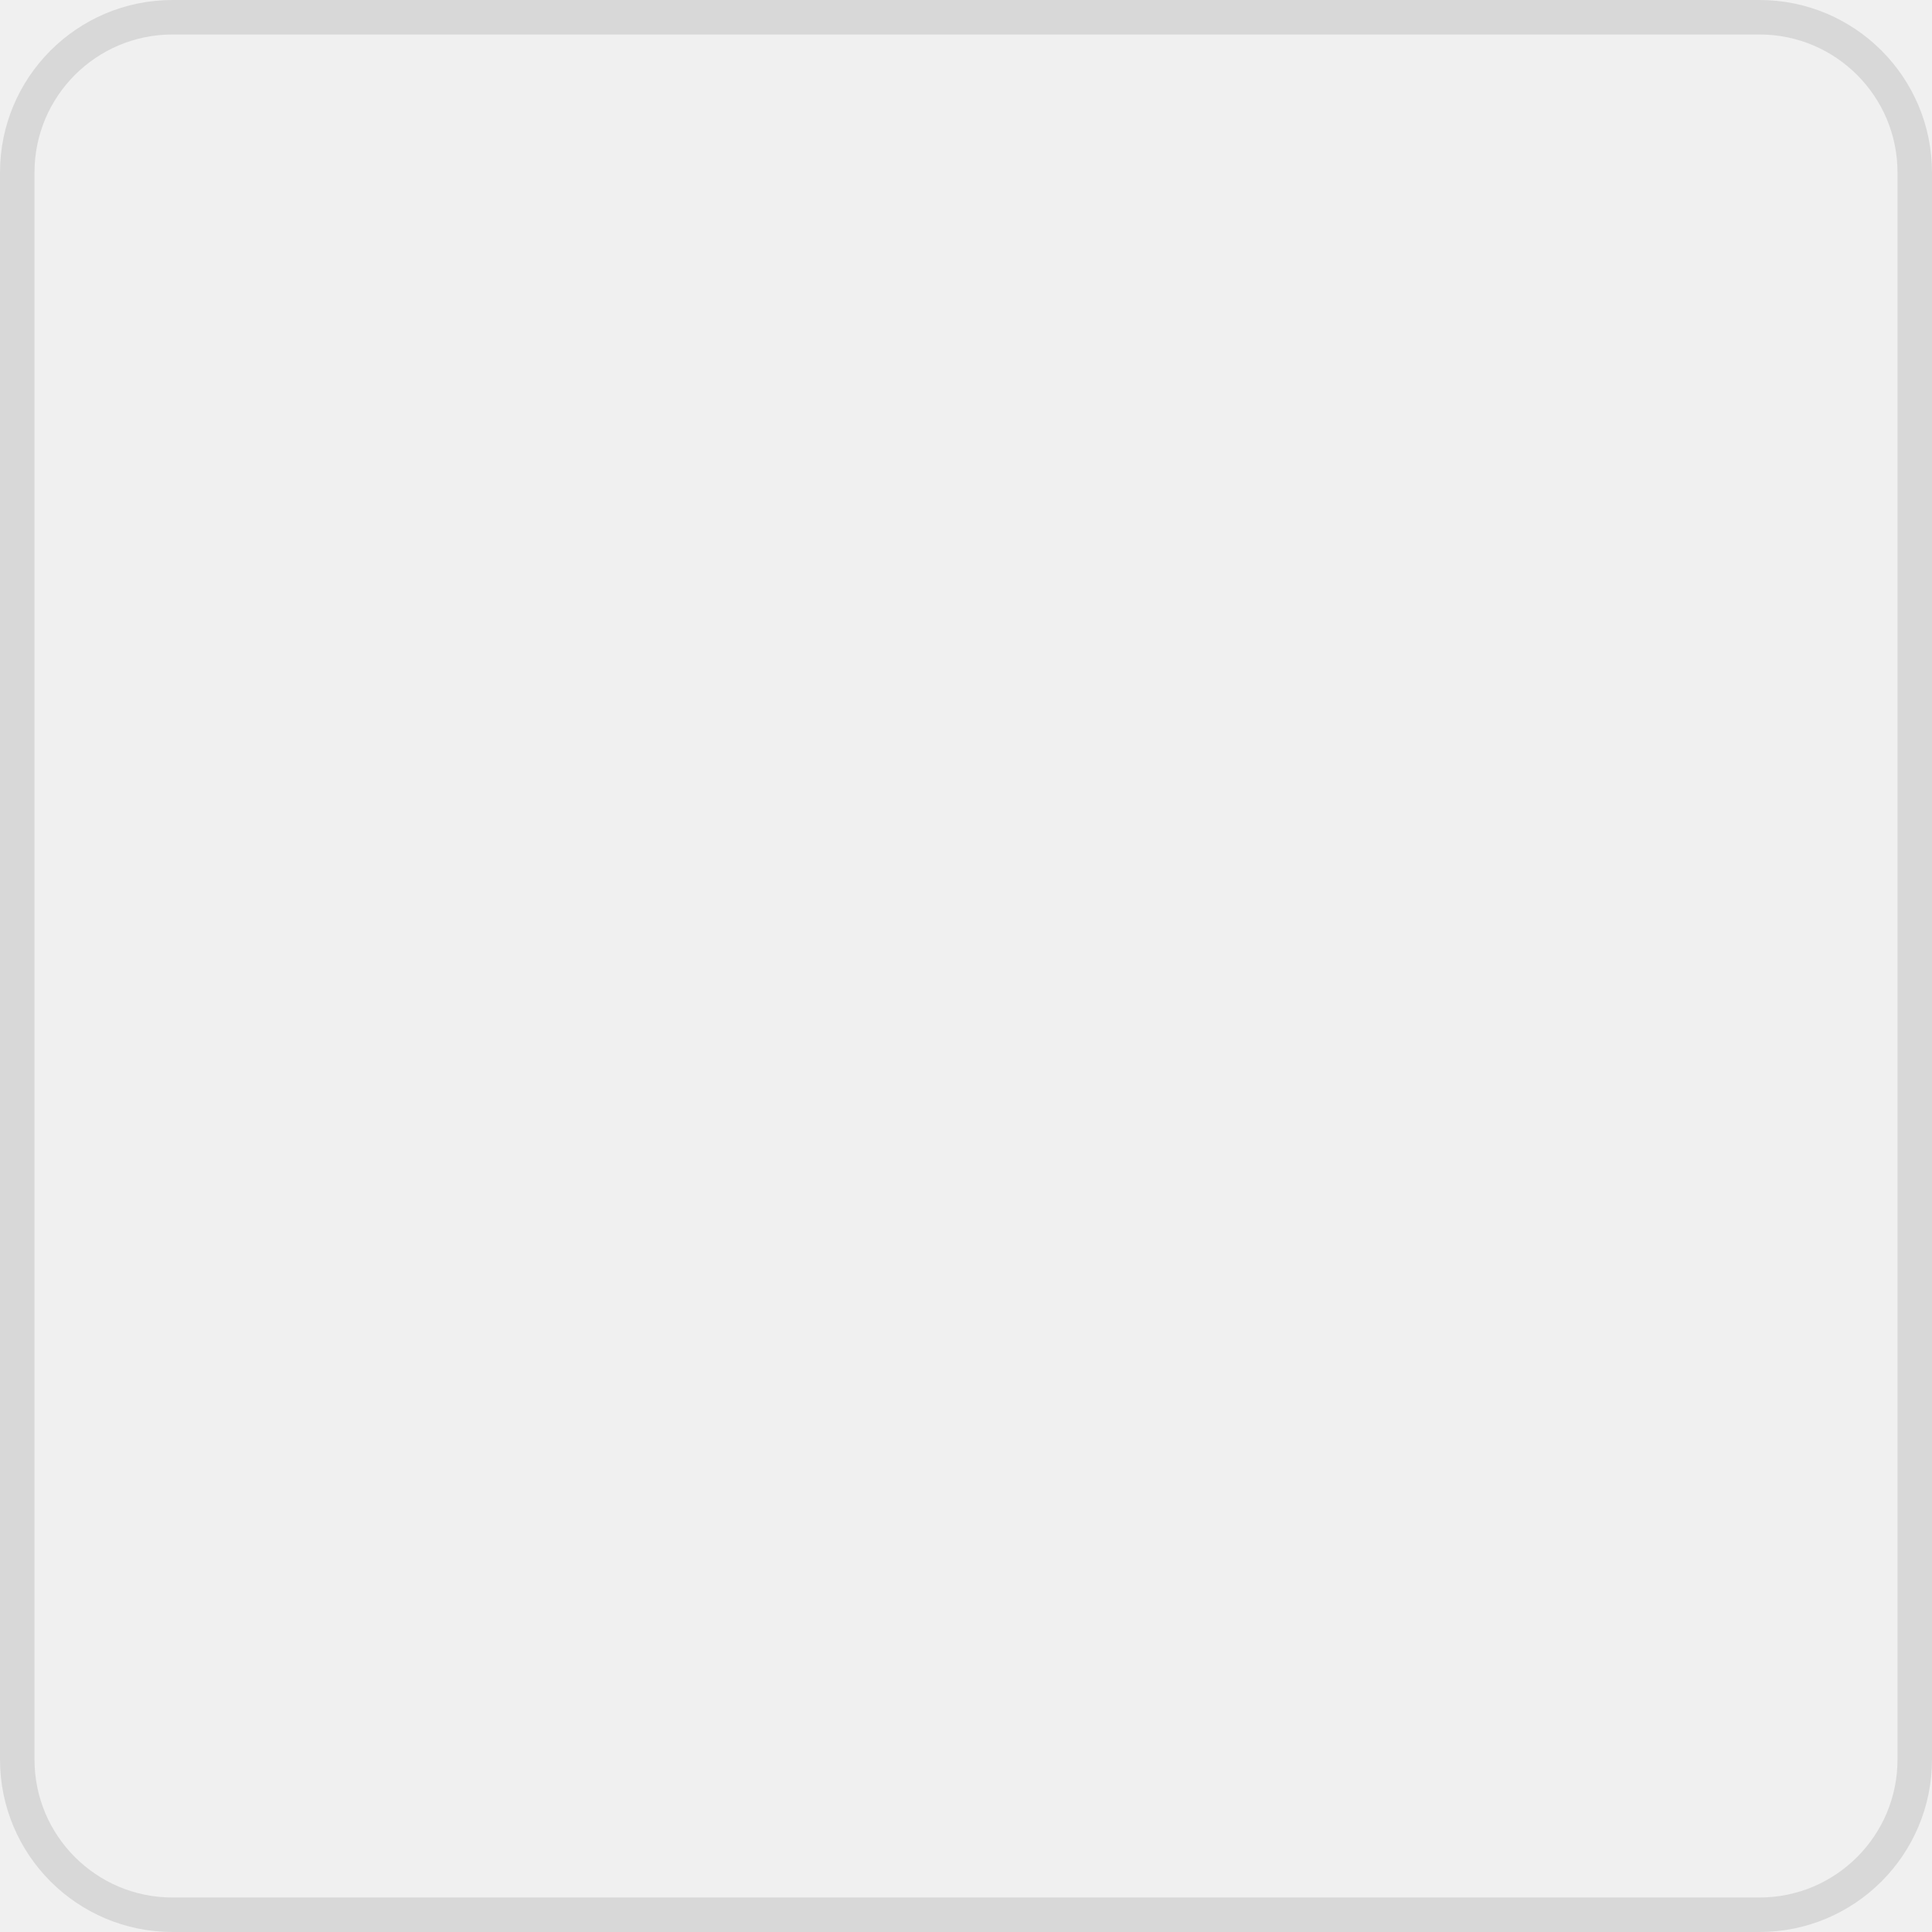
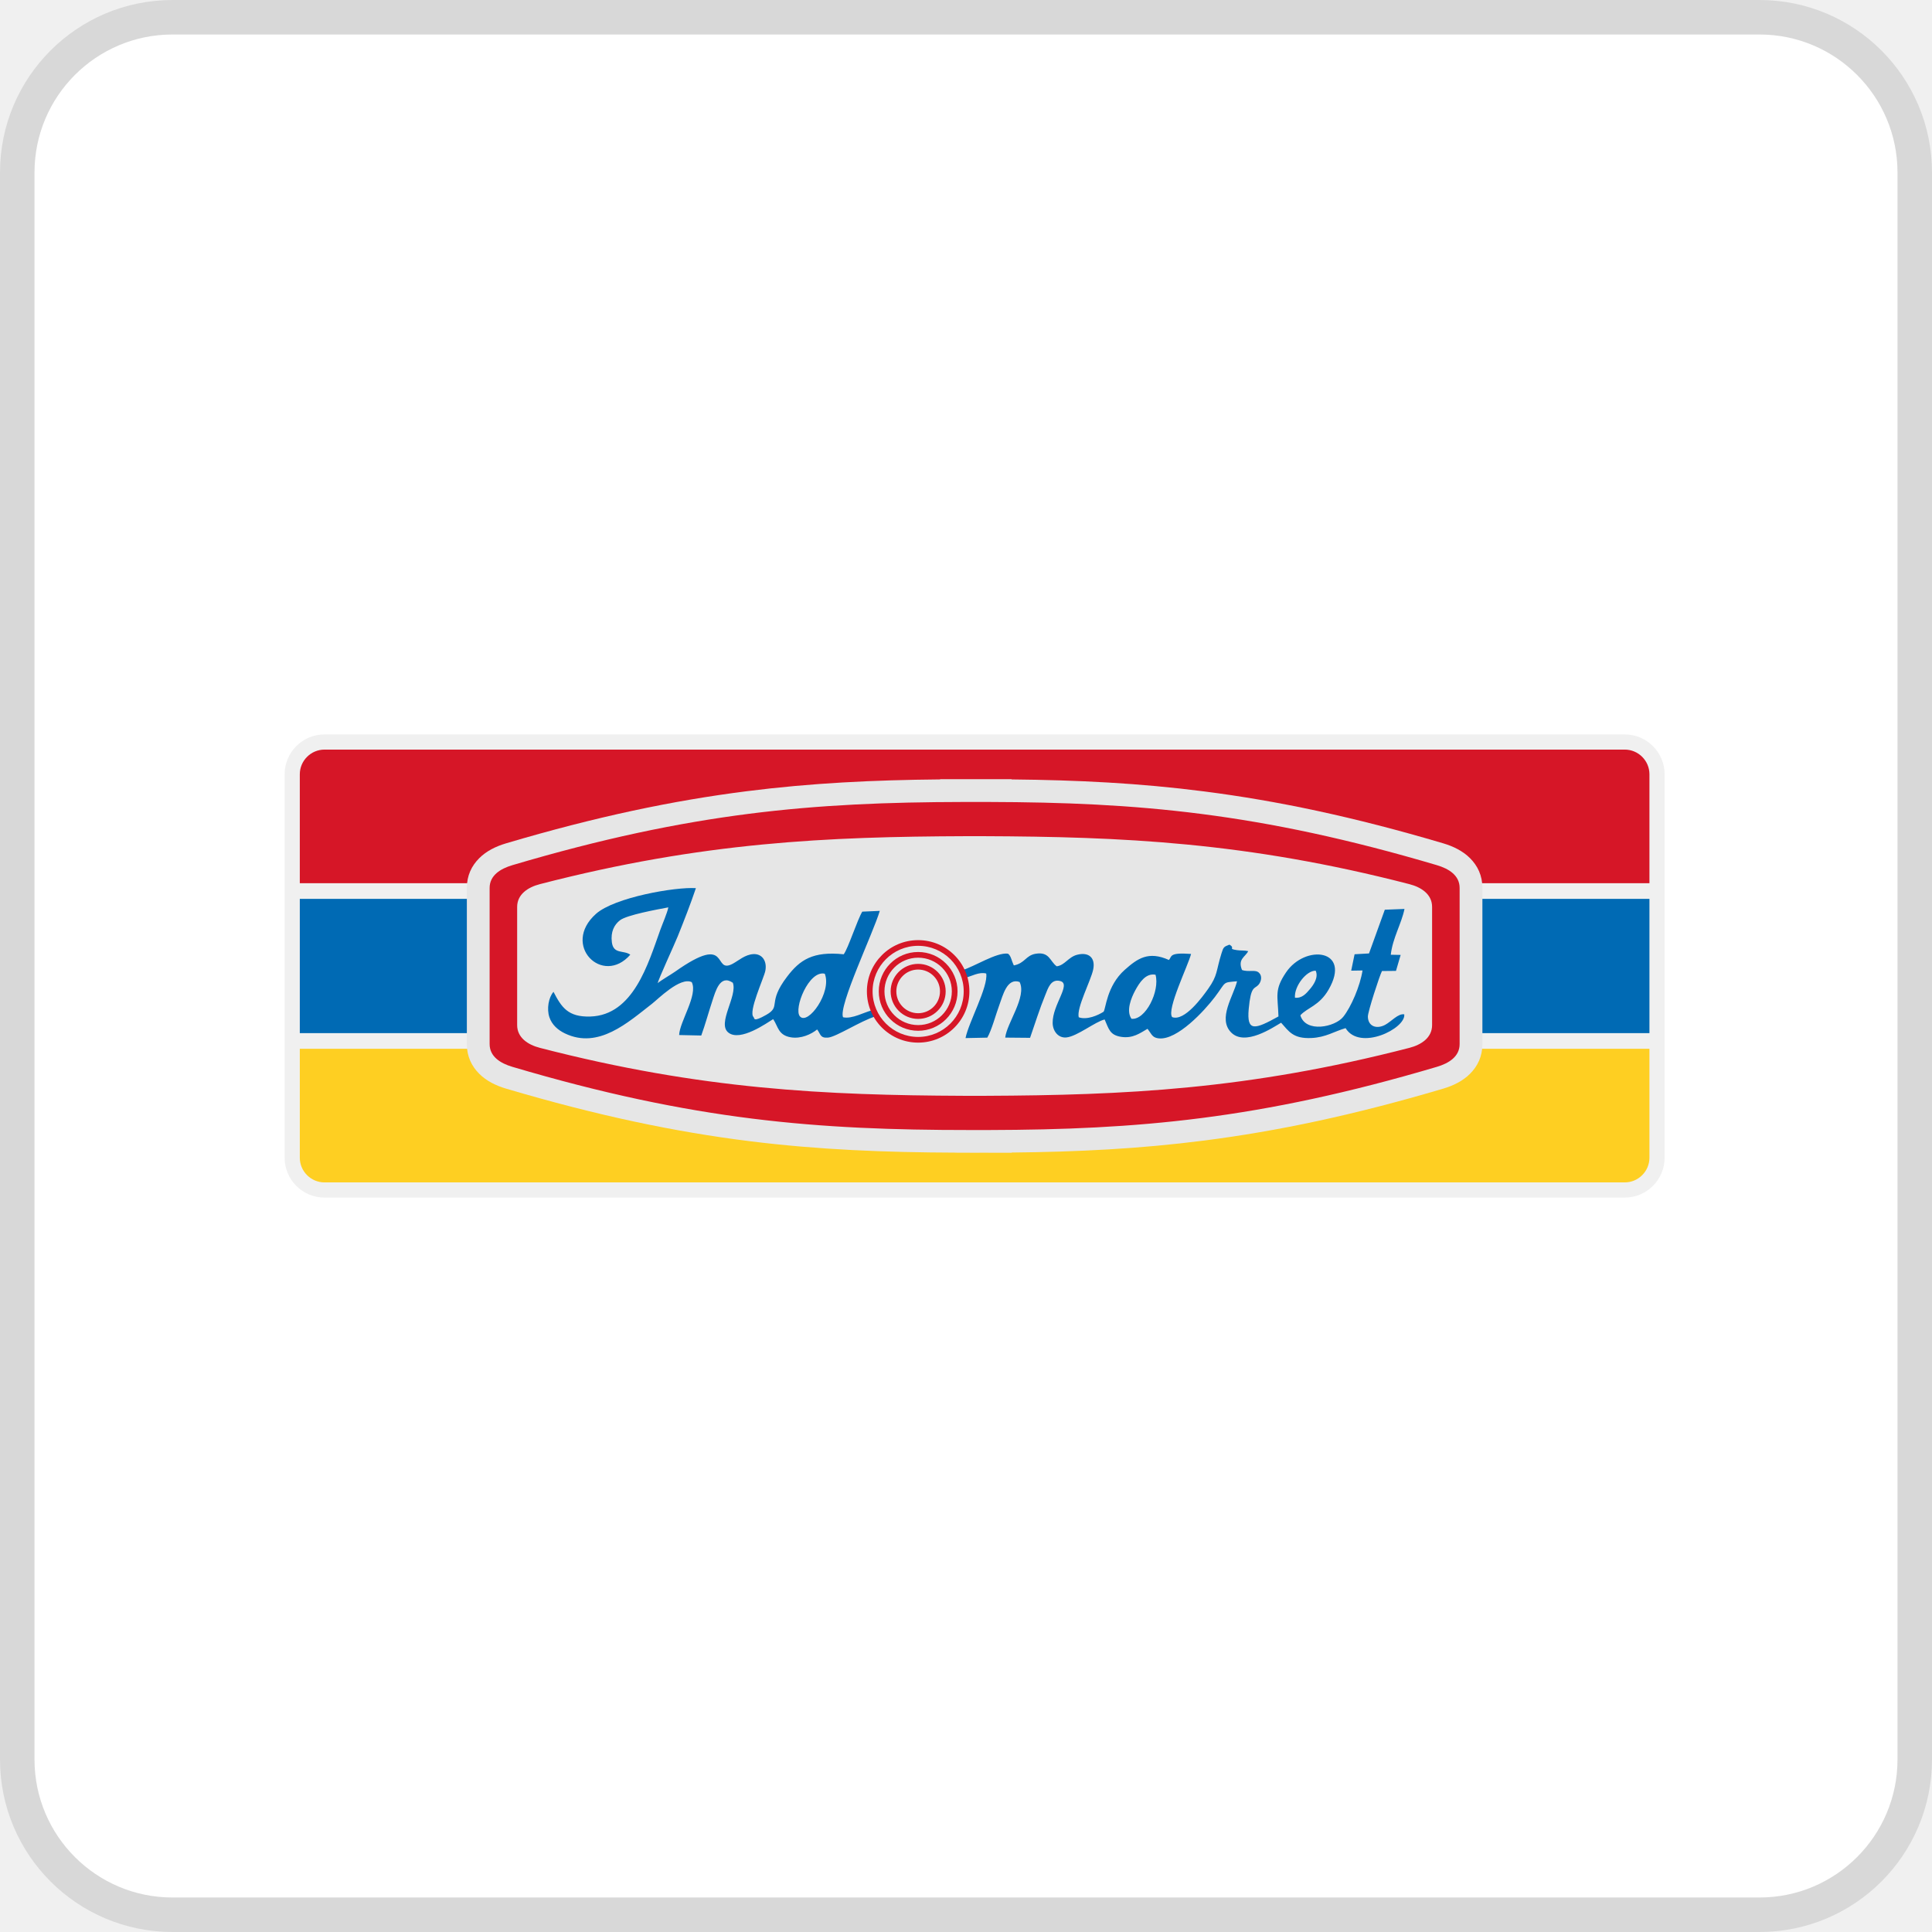
<svg xmlns="http://www.w3.org/2000/svg" width="112" height="112" viewBox="0 0 112 112" fill="none">
  <g clip-path="url(#clip0_647_1265)">
+     <rect x="2" y="2" width="108" height="108" rx="8" fill="white" />
    <g clip-path="url(#clip1_647_1265)">
      <path fill-rule="evenodd" clip-rule="evenodd" d="M18.811 42.575H94.189C94.825 42.575 95.404 42.835 95.822 43.253C96.24 43.671 96.5 44.249 96.5 44.886V67.114C96.5 67.75 96.24 68.329 95.822 68.747C95.404 69.165 94.826 69.425 94.189 69.425H18.811C18.175 69.425 17.596 69.165 17.178 68.747C16.76 68.329 16.5 67.751 16.5 67.114V44.886C16.5 44.25 16.76 43.671 17.178 43.253C17.596 42.835 18.175 42.575 18.811 42.575Z" fill="#F0F0F0" />
      <path fill-rule="evenodd" clip-rule="evenodd" d="M95.62 60.801V67.114C95.62 67.901 94.976 68.545 94.189 68.545H18.811C18.024 68.545 17.38 67.901 17.38 67.114V60.801H95.62Z" fill="#FECF22" />
      <path d="M95.62 52.108H17.38V59.893H95.62V52.108Z" fill="#006AB4" />
      <path fill-rule="evenodd" clip-rule="evenodd" d="M18.811 43.455H94.189C94.976 43.455 95.62 44.099 95.62 44.886V51.2H17.38V44.886C17.38 44.099 18.024 43.455 18.811 43.455Z" fill="#D61627" />
      <path fill-rule="evenodd" clip-rule="evenodd" d="M29.334 48.89C34.581 47.335 39.022 46.411 43.254 45.872C47.044 45.389 50.649 45.219 54.506 45.183V45.17H58.646V45.184C62.471 45.223 66.053 45.396 69.818 45.881C74.03 46.421 78.45 47.344 83.666 48.889C84.239 49.059 84.796 49.327 85.216 49.746C85.659 50.189 85.936 50.753 85.936 51.473V60.525C85.936 61.245 85.659 61.809 85.216 62.251C84.797 62.671 84.239 62.939 83.666 63.109C78.45 64.654 74.03 65.577 69.818 66.117C66.052 66.601 62.471 66.775 58.646 66.814V66.827H57.291V66.823H56.858H56.775V66.827H56.225V66.823H55.455V66.82C51.283 66.805 47.452 66.654 43.451 66.155C39.176 65.621 34.68 64.691 29.334 63.108C28.761 62.938 28.204 62.67 27.784 62.25C27.341 61.808 27.064 61.243 27.064 60.524V51.474C27.064 50.754 27.341 50.19 27.784 49.748C28.203 49.328 28.761 49.06 29.334 48.89Z" fill="#E6E6E6" />
      <path fill-rule="evenodd" clip-rule="evenodd" d="M65.593 59.06C65.267 58.604 65.579 57.843 65.809 57.418C66.054 56.968 66.415 56.396 66.987 56.506C67.249 57.448 66.409 59.152 65.593 59.06ZM47.813 56.447C48.237 57.509 46.845 59.452 46.374 58.923C45.992 58.492 46.885 56.229 47.813 56.447ZM50.743 58.924L50.578 58.562C50.116 58.666 49.388 59.094 48.872 58.971C48.591 58.328 50.616 54.1 51.002 52.804L49.987 52.849C49.699 53.323 49.17 54.978 48.911 55.321C47.114 55.133 46.366 55.651 45.635 56.61C44.444 58.166 45.318 58.322 44.422 58.831C43.633 59.28 43.746 59.026 43.687 58.962C43.36 58.677 44.278 56.713 44.366 56.285C44.479 55.727 44.19 55.281 43.67 55.311C43.185 55.34 42.823 55.684 42.476 55.87C41.277 56.517 42.406 54.017 39.139 56.326C38.887 56.504 38.253 56.87 38.129 56.995C38.156 56.79 39.097 54.76 39.288 54.283C39.657 53.367 40.027 52.419 40.342 51.487C39.155 51.407 35.623 52.02 34.549 52.978C32.517 54.79 34.94 57.184 36.539 55.344C36.153 55.067 35.561 55.335 35.47 54.622C35.392 54.011 35.612 53.603 35.942 53.348C36.346 53.038 38.117 52.719 38.744 52.601C38.679 52.931 38.404 53.555 38.272 53.923C37.572 55.875 36.715 58.852 34.224 58.929C32.922 58.97 32.55 58.388 32.087 57.498C31.802 57.82 31.684 58.487 31.85 58.973C31.997 59.409 32.34 59.711 32.748 59.907C34.693 60.845 36.411 59.265 37.792 58.194C38.141 57.925 39.437 56.61 40.102 56.937C40.474 57.677 39.395 59.232 39.371 60.002L40.653 60.03C40.884 59.395 41.071 58.702 41.291 58.035C41.478 57.468 41.739 56.459 42.483 56.971C42.768 57.731 41.557 59.323 42.221 59.857C42.909 60.41 44.454 59.302 44.821 59.08C45.108 59.493 45.103 60.009 45.843 60.134C46.434 60.234 47.033 59.955 47.369 59.679C47.578 59.936 47.526 60.195 48.01 60.15C48.486 60.105 49.9 59.18 50.745 58.924H50.743ZM75.07 57.839C75.013 57.171 75.749 56.249 76.273 56.273C76.447 56.666 76.142 57.098 75.948 57.328C75.723 57.593 75.489 57.881 75.07 57.839ZM55.779 56.25L55.925 56.7C56.326 56.588 56.772 56.326 57.172 56.436C57.298 57.198 56.141 59.292 55.973 60.179L57.235 60.153C57.484 59.735 57.746 58.757 57.938 58.244C58.138 57.711 58.372 56.67 59.106 56.925C59.538 57.781 58.362 59.316 58.274 60.151L59.714 60.164C59.98 59.396 60.282 58.442 60.595 57.684C60.75 57.307 60.914 56.719 61.473 56.875C62.11 57.053 61.011 58.246 61.023 59.301C61.028 59.773 61.348 60.188 61.819 60.142C62.447 60.08 63.498 59.222 64.037 59.101C64.283 59.657 64.335 60.003 64.994 60.107C65.668 60.212 66.089 59.893 66.521 59.642C66.535 59.656 66.549 59.676 66.557 59.686L66.653 59.823C66.785 60.014 66.86 60.164 67.182 60.196C68.245 60.303 69.814 58.607 70.427 57.798C71.112 56.894 70.833 56.962 71.713 56.885C71.519 57.718 70.571 59.049 71.373 59.855C72.176 60.663 73.78 59.573 74.267 59.288C74.716 59.784 74.954 60.224 76.022 60.175C76.864 60.136 77.331 59.797 78.005 59.602C78.826 60.95 81.508 59.624 81.406 58.803C81.059 58.737 80.655 59.219 80.3 59.41C79.808 59.674 79.308 59.506 79.297 58.935C79.292 58.652 79.978 56.552 80.115 56.291L80.927 56.283L81.197 55.358L80.625 55.347C80.732 54.379 81.246 53.549 81.42 52.692L80.279 52.737L79.363 55.272L78.527 55.319L78.33 56.27L78.987 56.259C78.847 57.16 78.326 58.377 77.867 58.949C77.392 59.542 75.691 59.895 75.383 58.859C75.781 58.413 76.477 58.311 77.019 57.371C78.38 55.016 75.664 54.729 74.554 56.369C73.862 57.393 74.076 57.711 74.114 58.924C72.746 59.684 72.266 59.836 72.389 58.496C72.513 57.14 72.72 57.341 72.946 57.1C73.118 56.916 73.183 56.583 72.995 56.402C72.777 56.176 72.406 56.376 72 56.231C71.743 55.594 72.183 55.488 72.36 55.139C72.126 55.084 71.938 55.116 71.704 55.08C71.144 54.993 71.646 54.979 71.271 54.762C70.948 54.886 70.926 54.898 70.813 55.261C70.486 56.303 70.605 56.529 70.034 57.33C69.724 57.766 68.673 59.233 67.951 58.963C67.617 58.523 68.889 55.947 69.047 55.301C67.752 55.204 67.945 55.451 67.764 55.651C66.567 55.113 65.937 55.571 65.202 56.223C64.15 57.158 64.104 58.502 63.975 58.651C63.656 58.858 63.008 59.144 62.535 58.972C62.398 58.433 63.236 56.854 63.372 56.211C63.516 55.533 63.126 55.172 62.442 55.349C61.929 55.481 61.732 55.956 61.26 56.018C60.863 55.738 60.846 55.152 60.033 55.291C59.46 55.389 59.424 55.837 58.776 55.966C58.762 55.947 58.752 55.922 58.746 55.907L58.674 55.728C58.642 55.639 58.571 55.361 58.427 55.284C57.772 55.2 56.465 56.044 55.779 56.245V56.25Z" fill="#006AB4" />
      <path fill-rule="evenodd" clip-rule="evenodd" d="M53.226 55.876C53.666 55.876 54.066 56.054 54.354 56.343C54.642 56.632 54.822 57.031 54.822 57.471C54.822 57.911 54.644 58.311 54.354 58.599C54.066 58.888 53.666 59.067 53.226 59.067C52.786 59.067 52.387 58.889 52.098 58.599C51.81 58.311 51.631 57.911 51.631 57.471C51.631 57.031 51.809 56.632 52.098 56.343C52.387 56.055 52.786 55.876 53.226 55.876ZM53.226 54.5C52.405 54.5 51.663 54.832 51.126 55.37C50.587 55.909 50.255 56.651 50.255 57.471C50.255 58.291 50.587 59.035 51.126 59.572C51.664 60.109 52.406 60.442 53.226 60.442C54.046 60.442 54.79 60.11 55.327 59.572C55.865 59.034 56.197 58.291 56.197 57.471C56.197 56.651 55.865 55.907 55.327 55.37C54.789 54.832 54.046 54.5 53.226 54.5ZM55.094 55.604C54.616 55.126 53.956 54.83 53.226 54.83C52.497 54.83 51.836 55.126 51.359 55.604C50.881 56.081 50.585 56.742 50.585 57.471C50.585 58.201 50.881 58.861 51.359 59.339C51.836 59.816 52.497 60.112 53.226 60.112C53.956 60.112 54.616 59.816 55.094 59.339C55.571 58.861 55.867 58.201 55.867 57.471C55.867 56.742 55.571 56.081 55.094 55.604ZM53.226 55.188C52.596 55.188 52.025 55.443 51.612 55.857C51.198 56.27 50.943 56.841 50.943 57.471C50.943 58.102 51.198 58.673 51.612 59.086C52.026 59.499 52.596 59.755 53.226 59.755C53.857 59.755 54.428 59.499 54.84 59.086C55.254 58.673 55.51 58.102 55.51 57.471C55.51 56.841 55.254 56.27 54.84 55.857C54.427 55.443 53.857 55.188 53.226 55.188ZM54.607 56.09C54.254 55.737 53.765 55.518 53.226 55.518C52.687 55.518 52.199 55.737 51.845 56.09C51.492 56.444 51.273 56.932 51.273 57.471C51.273 58.01 51.492 58.499 51.845 58.852C52.199 59.206 52.687 59.425 53.226 59.425C53.765 59.425 54.254 59.206 54.607 58.852C54.961 58.499 55.179 58.01 55.179 57.471C55.179 56.932 54.961 56.444 54.607 56.09ZM54.121 56.577C53.892 56.348 53.575 56.206 53.226 56.206C52.877 56.206 52.56 56.348 52.332 56.577C52.103 56.806 51.961 57.122 51.961 57.471C51.961 57.82 52.103 58.137 52.332 58.366C52.56 58.595 52.877 58.737 53.226 58.737C53.575 58.737 53.892 58.595 54.121 58.366C54.35 58.137 54.492 57.82 54.492 57.471C54.492 57.122 54.35 56.806 54.121 56.577Z" fill="#D61627" />
      <path fill-rule="evenodd" clip-rule="evenodd" d="M29.705 50.154C40.072 47.082 47.203 46.508 55.827 46.491H57.325C65.881 46.514 72.989 47.101 83.295 50.154C83.992 50.359 84.616 50.748 84.616 51.474V60.526C84.616 61.252 83.992 61.641 83.295 61.846C72.989 64.9 65.881 65.486 57.325 65.509H57.291C57.12 65.509 56.948 65.509 56.775 65.509H56.225C47.421 65.51 40.232 64.965 29.705 61.846C29.009 61.641 28.384 61.252 28.384 60.526V51.474C28.384 50.748 29.009 50.359 29.705 50.154ZM56.014 48.474C47.959 48.504 40.742 48.811 31.301 51.254C30.598 51.435 29.98 51.848 29.98 52.574V59.426C29.98 60.152 30.598 60.565 31.301 60.746C40.668 63.169 47.846 63.49 55.827 63.525H57.176C65.155 63.49 72.333 63.169 81.7 60.746C82.403 60.565 83.02 60.152 83.02 59.426V52.574C83.02 51.848 82.403 51.435 81.7 51.254C72.258 48.812 65.041 48.505 56.986 48.474H56.013H56.014Z" fill="#D61627" />
    </g>
  </g>
  <rect x="1" y="1" width="110" height="110" rx="9" stroke="black" stroke-opacity="0.1" stroke-width="2" />
  <defs>
    <clipPath id="clip0_647_1265">
- 
- </clipPath>
+       <rect x="2" y="2" width="108" height="108" rx="8" fill="white" />
+     </clipPath>
    <clipPath id="clip1_647_1265">
- 
- </clipPath>
+       <rect width="80" height="26.85" fill="white" transform="translate(16.5 42.575)" />
+     </clipPath>
  </defs>
</svg>
